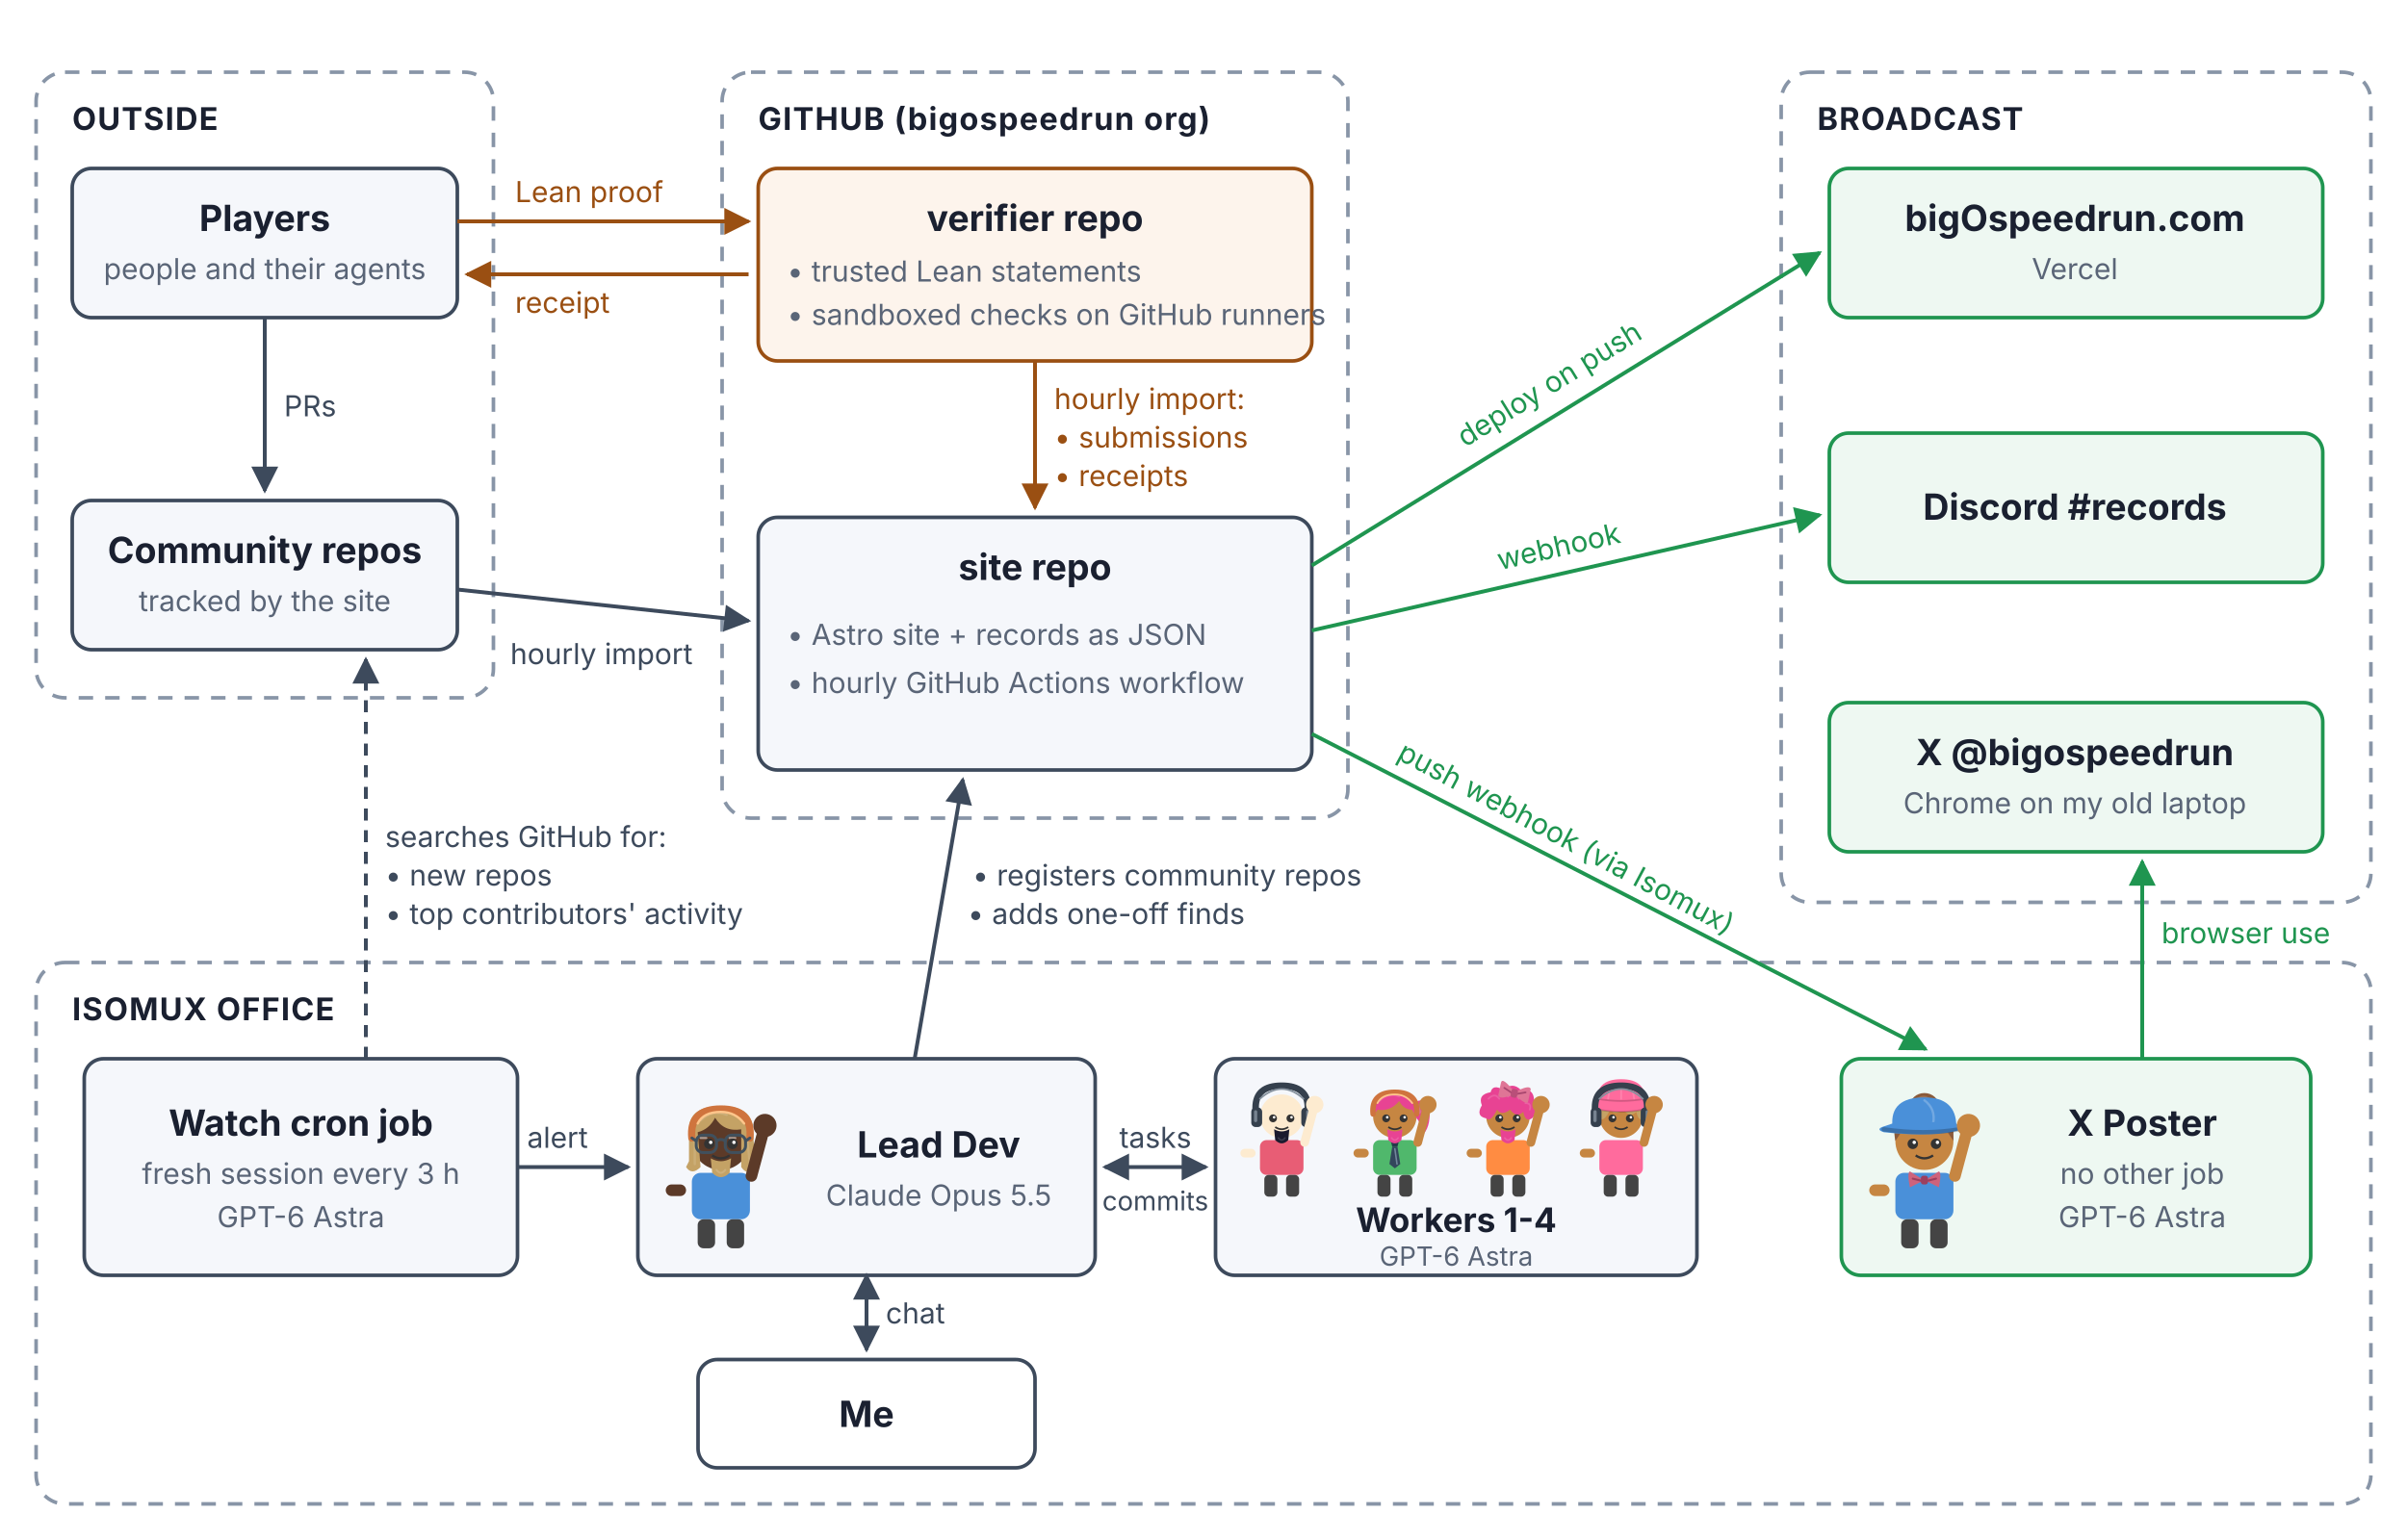
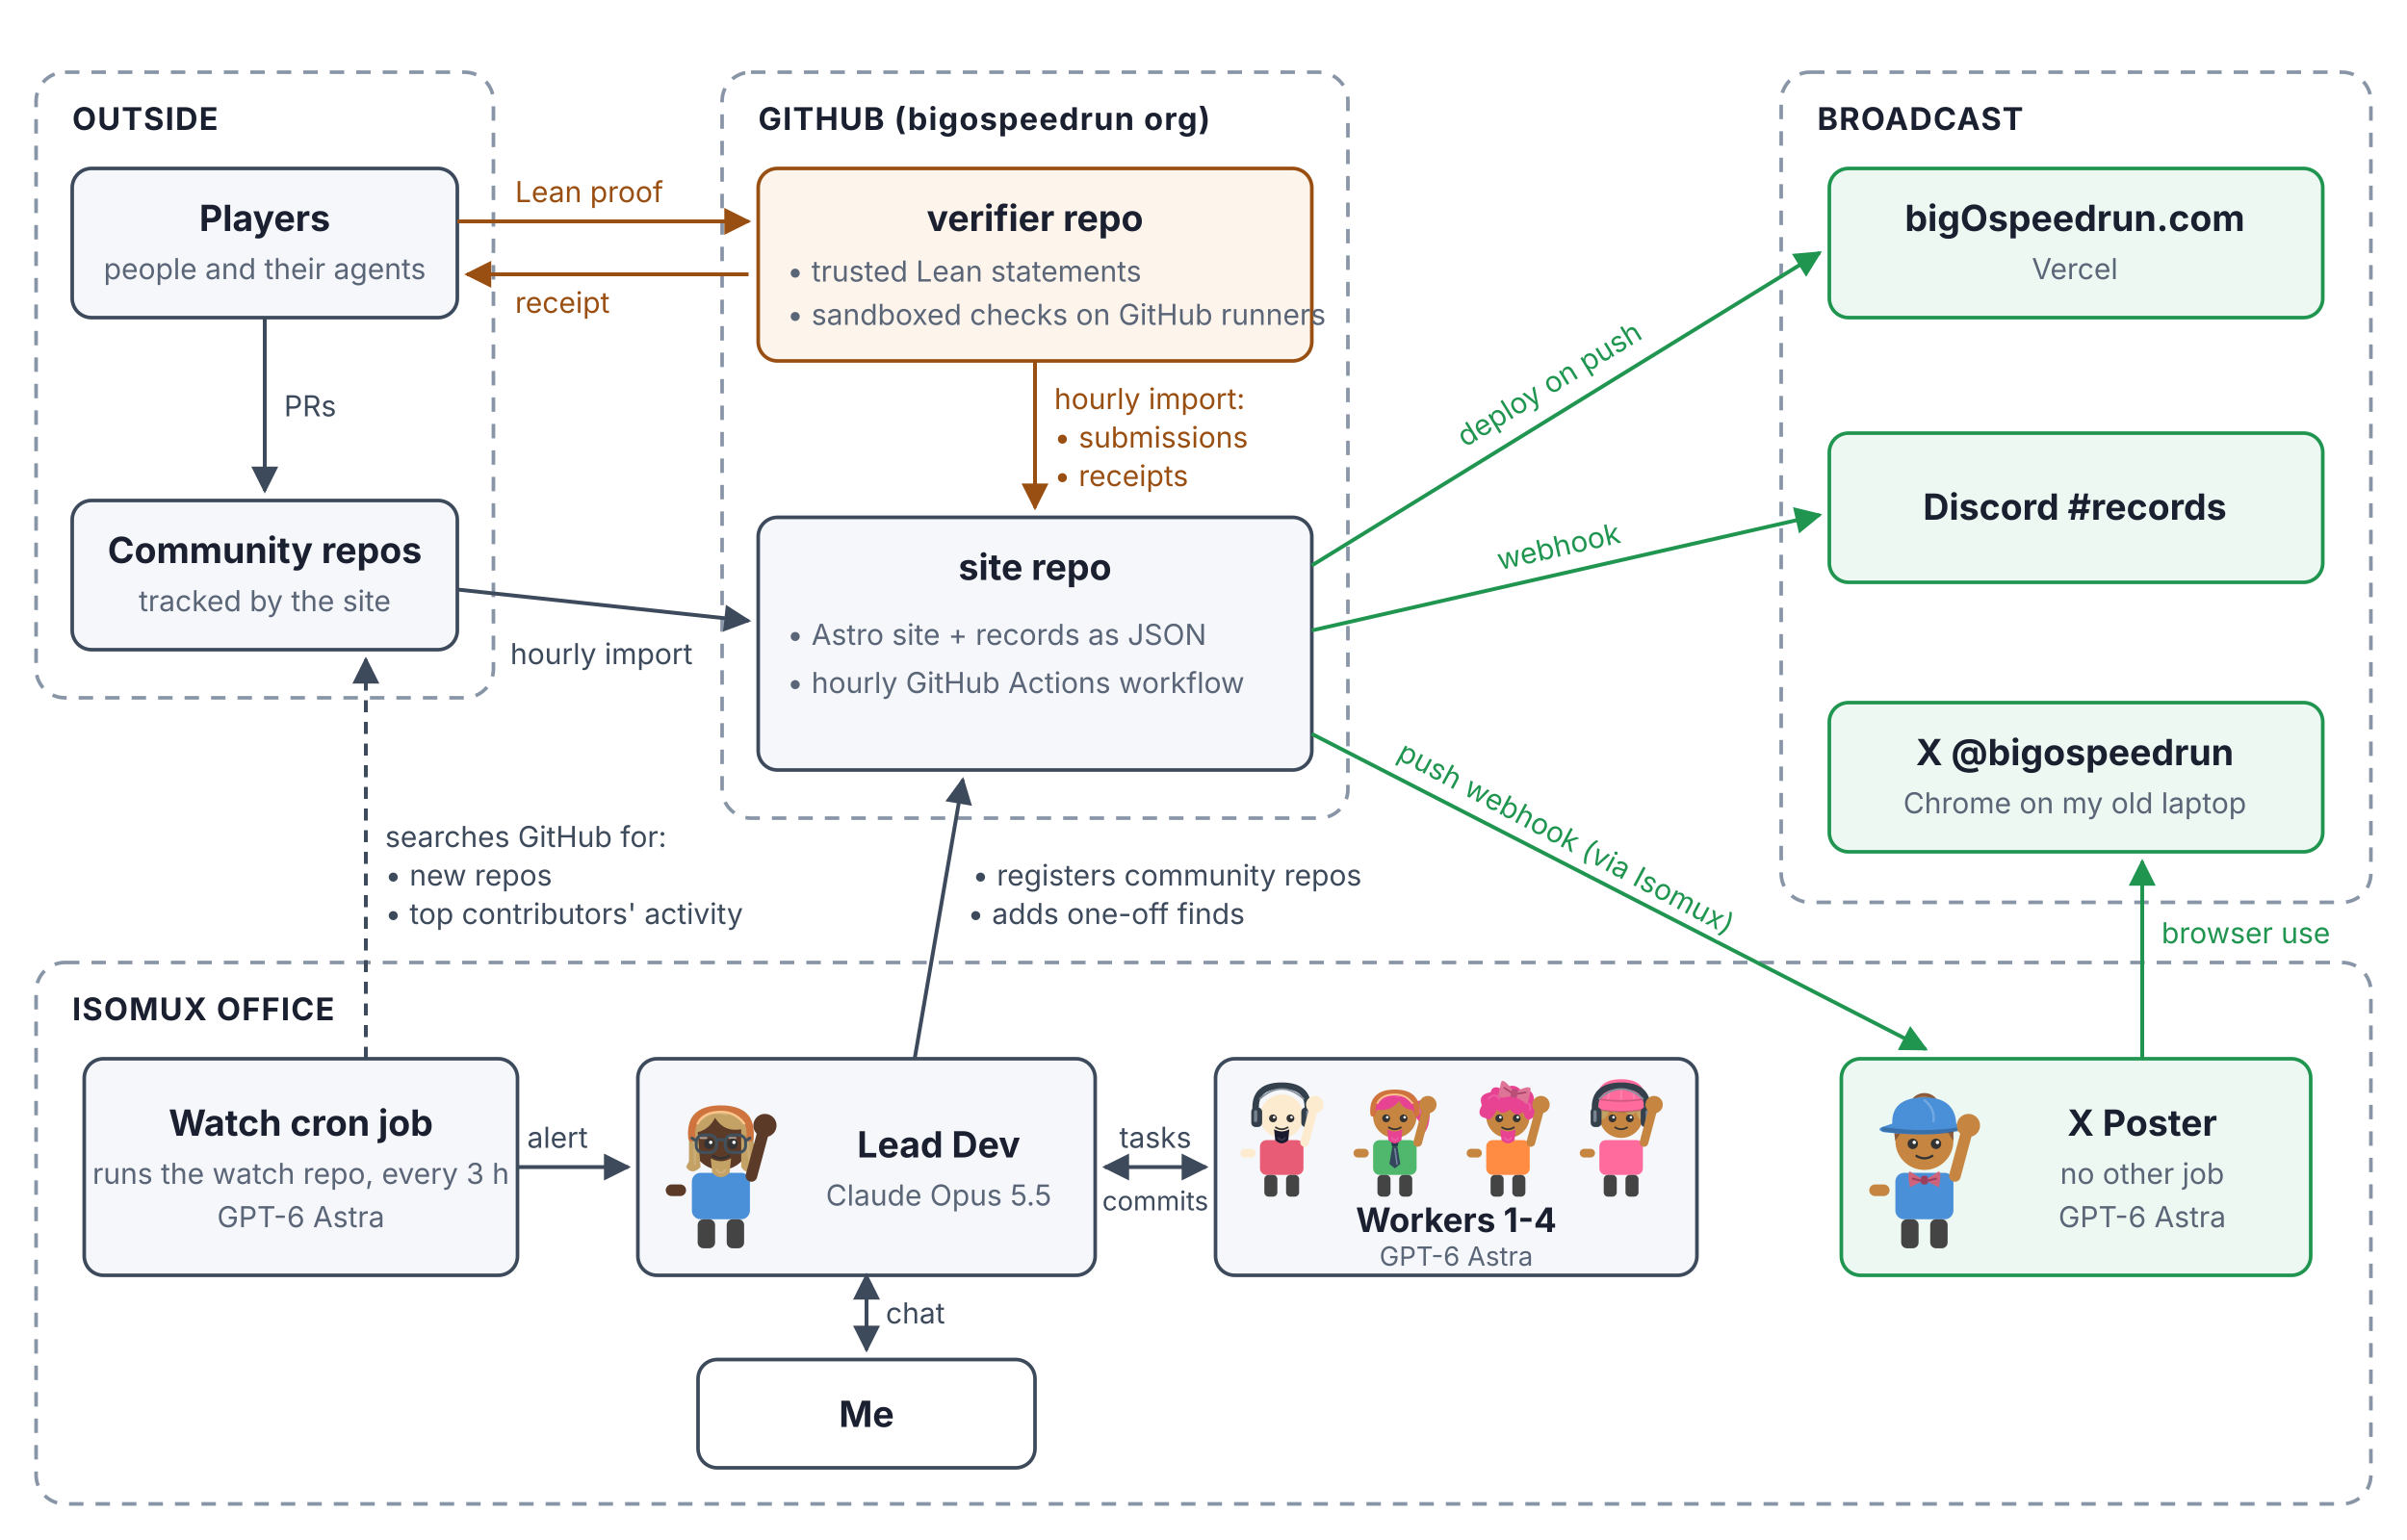
<svg xmlns="http://www.w3.org/2000/svg" viewBox="0 0 1000 640" font-family="Inter, -apple-system, 'Segoe UI', Helvetica, Arial, sans-serif">
  <defs>
    <marker id="arrow" viewBox="0 0 10 10" refX="9" refY="5" markerWidth="7" markerHeight="7" orient="auto-start-reverse">
      <path d="M 0 0 L 10 5 L 0 10 z" fill="#3d4a5c" />
    </marker>
    <marker id="arrowOrange" viewBox="0 0 10 10" refX="9" refY="5" markerWidth="7" markerHeight="7" orient="auto-start-reverse">
      <path d="M 0 0 L 10 5 L 0 10 z" fill="#9a4f12" />
    </marker>
    <marker id="arrowGreen" viewBox="0 0 10 10" refX="9" refY="5" markerWidth="7" markerHeight="7" orient="auto-start-reverse">
      <path d="M 0 0 L 10 5 L 0 10 z" fill="#1f9550" />
    </marker>
  </defs>
  <rect x="0" y="0" width="1000" height="640" fill="#ffffff" />
  <rect x="15" y="30" width="190" height="260" rx="12" fill="none" stroke="#8895a7" stroke-width="1.5" stroke-dasharray="6 5" />
  <text x="30" y="54" font-size="13" font-weight="700" fill="#1a2030" letter-spacing="0.5">OUTSIDE</text>
  <rect x="300" y="30" width="260" height="310" rx="12" fill="none" stroke="#8895a7" stroke-width="1.5" stroke-dasharray="6 5" />
  <text x="315" y="54" font-size="13" font-weight="700" fill="#1a2030" letter-spacing="0.5">GITHUB (bigospeedrun org)</text>
  <rect x="740" y="30" width="245" height="345" rx="12" fill="none" stroke="#8895a7" stroke-width="1.5" stroke-dasharray="6 5" />
  <text x="755" y="54" font-size="13" font-weight="700" fill="#1a2030" letter-spacing="0.5">BROADCAST</text>
  <rect x="15" y="400" width="970" height="225" rx="12" fill="none" stroke="#8895a7" stroke-width="1.5" stroke-dasharray="6 5" />
  <text x="30" y="424" font-size="13" font-weight="700" fill="#1a2030" letter-spacing="0.5">ISOMUX OFFICE</text>
  <rect x="30" y="70" width="160" height="62" rx="8" fill="#f5f7fb" stroke="#3d4a5c" stroke-width="1.5" />
  <text x="110" y="96" font-size="15" font-weight="700" fill="#1a2030" text-anchor="middle">Players</text>
  <text x="110" y="116" font-size="12" fill="#5a6577" text-anchor="middle">people and their agents</text>
  <rect x="30" y="208" width="160" height="62" rx="8" fill="#f5f7fb" stroke="#3d4a5c" stroke-width="1.5" />
  <text x="110" y="234" font-size="15" font-weight="700" fill="#1a2030" text-anchor="middle">Community repos</text>
  <text x="110" y="254" font-size="12" fill="#5a6577" text-anchor="middle">tracked by the site</text>
  <rect x="315" y="70" width="230" height="80" rx="8" fill="#fdf4ec" stroke="#9a4f12" stroke-width="1.5" />
  <text x="430" y="96" font-size="15" font-weight="700" fill="#1a2030" text-anchor="middle">verifier repo</text>
  <text x="327" y="117" font-size="12" fill="#5a6577">• trusted Lean statements</text>
  <text x="327" y="135" font-size="12" fill="#5a6577">• sandboxed checks on GitHub runners</text>
  <rect x="315" y="215" width="230" height="105" rx="8" fill="#f5f7fb" stroke="#3d4a5c" stroke-width="1.5" />
  <text x="430" y="241" font-size="15" font-weight="700" fill="#1a2030" text-anchor="middle">site repo</text>
  <text x="327" y="268" font-size="12" fill="#5a6577">• Astro site + records as JSON</text>
  <text x="327" y="288" font-size="12" fill="#5a6577">• hourly GitHub Actions workflow</text>
  <rect x="760" y="70" width="205" height="62" rx="8" fill="#eef8f2" stroke="#1f9550" stroke-width="1.5" />
  <text x="862" y="96" font-size="15" font-weight="700" fill="#1a2030" text-anchor="middle">bigOspeedrun.com</text>
  <text x="862" y="116" font-size="12" fill="#5a6577" text-anchor="middle">Vercel</text>
  <rect x="760" y="180" width="205" height="62" rx="8" fill="#eef8f2" stroke="#1f9550" stroke-width="1.5" />
  <text x="862" y="216" font-size="15" font-weight="700" fill="#1a2030" text-anchor="middle">Discord #records</text>
  <rect x="760" y="292" width="205" height="62" rx="8" fill="#eef8f2" stroke="#1f9550" stroke-width="1.5" />
  <text x="862" y="318" font-size="15" font-weight="700" fill="#1a2030" text-anchor="middle">X @bigospeedrun</text>
  <text x="862" y="338" font-size="12" fill="#5a6577" text-anchor="middle">Chrome on my old laptop</text>
  <rect x="35" y="440" width="180" height="90" rx="8" fill="#f5f7fb" stroke="#3d4a5c" stroke-width="1.5" />
  <text x="125" y="472" font-size="15" font-weight="700" fill="#1a2030" text-anchor="middle">Watch cron job</text>
-   <text x="125" y="492" font-size="12" fill="#5a6577" text-anchor="middle">fresh session every 3 h</text>
+   <text x="125" y="492" font-size="12" fill="#5a6577" text-anchor="middle">runs the watch repo, every 3 h</text>
  <text x="125" y="510" font-size="12" fill="#5a6577" text-anchor="middle">GPT-6 Astra</text>
  <rect x="265" y="440" width="190" height="90" rx="8" fill="#f5f7fb" stroke="#3d4a5c" stroke-width="1.5" />
  <svg x="268" y="444" width="63" height="82" viewBox="0 0 52 68" overflow="visible">
    <rect x="16" y="36" width="20" height="16" fill="#4A90D9" rx="3" />
    <ellipse cx="26" cy="25" rx="10" ry="10" fill="#5C3A28" />
    <g transform="translate(26 25)" fill="#C4A265" stroke-linecap="round" stroke-width=".8">
      <path d="M-11 7 L-11 -4 Q-11 -12 0 -12 Q11 -12 11 -4 L12 10 Q9 12 7 9 L7 -4 Q1 -3 -2 -8 Q-4 -4 -8 -3 L-7 9 Q-10 12 -12 9 Z" />
      <path d="M-9 -1 L-9 8 M9 -1 L10 8" fill="none" stroke="white" stroke-opacity=".12" />
      <path d="M-7 -7 Q-3 -11 2 -9" fill="none" stroke="white" stroke-opacity=".13" />
    </g>
    <g transform="translate(26 25)" stroke-width=".8" stroke-linejoin="round" stroke-linecap="round">
      <path d="M-10 -1 Q-11 -11 0 -11 Q11 -11 10 -1" stroke="#cf743e" stroke-width="2.5" fill="none" />
      <path d="M-8 -6 Q-6 -10 0 -10 Q5 -10 8 -6" stroke="#ffc68b" stroke-width=".8" fill="none" />
    </g>
    <g transform="translate(26 25)" stroke-linecap="round" stroke-linejoin="round">
      <g fill="none" stroke="#40505d" stroke-width="1">
        <rect x="-8.5" y="-2" width="7" height="6" rx="2.3" />
        <rect x="1.5" y="-2" width="7" height="6" rx="2.3" />
        <path d="M-1.5 0 Q0 -1 1.5 0 M-10 -1 L-8.5 0 M8.5 0 L10 -1" />
        <path d="M-7 -1 H-5 M3 -1 H5" stroke="white" stroke-opacity=".5" stroke-width=".7" />
      </g>
    </g>
    <circle cx="22" cy="26" r="1.8" fill="#333" />
    <circle cx="30" cy="26" r="1.8" fill="#333" />
    <circle cx="22.5" cy="25.5" r="0.6" fill="white" />
    <circle cx="30.5" cy="25.5" r="0.6" fill="white" />
    <path d="M23 30 Q26 32 29 30" stroke="#333" fill="none" stroke-width="0.8" />
    <g transform="translate(26 25)" fill="#C4A265" stroke-linecap="round">
      <path d="M-3.5 6 Q0 8 3.5 6 L3 11 Q0 14 -3 11 Z" />
      <path d="M-1.5 10 Q0 12 1.5 10" fill="none" stroke="white" stroke-opacity=".15" stroke-width=".7" />
    </g>
    <rect x="7" y="40" width="7" height="4" fill="#5C3A28" rx="2" />
    <g transform="rotate(15 36 39)">
      <rect x="34" y="20" width="4" height="19" fill="#5C3A28" rx="2" />
      <circle cx="36" cy="19" r="4" fill="#5C3A28" />
    </g>
    <rect x="18" y="52" width="6" height="10" fill="#444" rx="2" />
    <rect x="28" y="52" width="6" height="10" fill="#444" rx="2" />
  </svg>
  <text x="390" y="481" font-size="15" font-weight="700" fill="#1a2030" text-anchor="middle">Lead Dev</text>
  <text x="390" y="501" font-size="12" fill="#5a6577" text-anchor="middle">Claude Opus 5.5</text>
  <rect x="505" y="440" width="200" height="90" rx="8" fill="#f5f7fb" stroke="#3d4a5c" stroke-width="1.5" />
  <svg x="509" y="441" width="47" height="62" viewBox="0 0 52 68" overflow="visible">
    <rect x="16" y="36" width="20" height="16" fill="#E85D75" rx="3" />
    <ellipse cx="26" cy="25" rx="10" ry="10" fill="#FDEBD0" />
    <g transform="translate(26 25)" stroke-linecap="round" stroke-linejoin="round">
      <path d="M-12 0 V-4 Q-12 -14 0 -14 Q12 -14 12 -4 V0" fill="none" stroke="#35404d" stroke-width="3" />
      <path d="M-10 -8 Q0 -17 10 -8" fill="none" stroke="#84909c" stroke-width=".8" />
      <rect x="-14" y="-4" width="5" height="9" rx="2" fill="#35404d" />
      <rect x="9" y="-4" width="5" height="9" rx="2" fill="#35404d" />
      <path d="M-12 -2 V2 M12 -2 V2" stroke="#778390" stroke-width="1.5" />
    </g>
    <circle cx="22" cy="26" r="1.8" fill="#333" />
    <circle cx="30" cy="26" r="1.8" fill="#333" />
    <circle cx="22.5" cy="25.5" r="0.6" fill="white" />
    <circle cx="30.5" cy="25.5" r="0.6" fill="white" />
    <path d="M23 30 Q26 32 29 30" stroke="#333" fill="none" stroke-width="0.8" />
    <g transform="translate(26 25)" fill="#1a1a2e" stroke-linecap="round">
      <path d="M-3.5 6 Q0 8 3.5 6 L3 11 Q0 14 -3 11 Z" />
      <path d="M-1.5 10 Q0 12 1.5 10" fill="none" stroke="white" stroke-opacity=".15" stroke-width=".7" />
    </g>
    <rect x="7" y="40" width="7" height="4" fill="#FDEBD0" rx="2" />
    <g transform="rotate(15 36 39)">
      <rect x="34" y="20" width="4" height="19" fill="#FDEBD0" rx="2" />
      <circle cx="36" cy="19" r="4" fill="#FDEBD0" />
    </g>
    <rect x="18" y="52" width="6" height="10" fill="#444" rx="2" />
    <rect x="28" y="52" width="6" height="10" fill="#444" rx="2" />
  </svg>
  <svg x="556" y="441" width="47" height="62" viewBox="0 0 52 68" overflow="visible">
    <rect x="16" y="36" width="20" height="16" fill="#50B86C" rx="3" />
    <ellipse cx="26" cy="25" rx="10" ry="10" fill="#C68642" />
    <g transform="translate(26 25)" fill="#E84393" stroke-linecap="round" stroke-width=".8">
      <path d="M8 -6 Q16 -10 16 -1 Q16 7 11 10 Q13 4 10 1 L8 -3 Z" />
      <path d="M13 -4 Q15 1 12 6" fill="none" stroke="white" stroke-opacity=".12" />
      <path d="M-10 0 Q-12 -10 -3 -11 Q7 -14 10 -5 L10 0 L8 -3 Q4 -3 2 -7 Q-2 -2 -8 -3 Z" />
      <path d="M10 -5 L11 -2" stroke="#da7796" stroke-width="2" />
      <path d="M-7 -7 Q-3 -11 2 -9" fill="none" stroke="white" stroke-opacity=".13" />
    </g>
    <g transform="translate(26 25)" stroke-width=".8" stroke-linejoin="round" stroke-linecap="round">
      <path d="M-10 -1 Q-11 -11 0 -11 Q11 -11 10 -1" stroke="#cf743e" stroke-width="2.5" fill="none" />
      <path d="M-8 -6 Q-6 -10 0 -10 Q5 -10 8 -6" stroke="#ffc68b" stroke-width=".8" fill="none" />
    </g>
    <g transform="translate(26 25)" stroke-linecap="round" stroke-linejoin="round">
      <path d="M-1.2 14 L-2.5 22 L0 24 L2.5 22 L1.2 14 Z" fill="#33465c" />
      <path d="M0 15 L1 22" stroke="#73879c" stroke-width=".7" />
      <path d="M-2 11 H2 L1.2 14 H-1.2 Z" fill="#26384b" />
    </g>
    <circle cx="22" cy="26" r="1.8" fill="#333" />
    <circle cx="30" cy="26" r="1.8" fill="#333" />
    <circle cx="22.5" cy="25.5" r="0.6" fill="white" />
    <circle cx="30.5" cy="25.5" r="0.6" fill="white" />
    <path d="M23 30 Q26 32 29 30" stroke="#333" fill="none" stroke-width="0.8" />
    <g transform="translate(26 25)" fill="#E84393" stroke-linecap="round">
      <path d="M-3.5 6 Q0 8 3.5 6 L3 11 Q0 14 -3 11 Z" />
      <path d="M-1.5 10 Q0 12 1.5 10" fill="none" stroke="white" stroke-opacity=".15" stroke-width=".7" />
    </g>
    <rect x="7" y="40" width="7" height="4" fill="#C68642" rx="2" />
    <g transform="rotate(15 36 39)">
      <rect x="34" y="20" width="4" height="19" fill="#C68642" rx="2" />
      <circle cx="36" cy="19" r="4" fill="#C68642" />
    </g>
    <rect x="18" y="52" width="6" height="10" fill="#444" rx="2" />
    <rect x="28" y="52" width="6" height="10" fill="#444" rx="2" />
  </svg>
  <svg x="603" y="441" width="47" height="62" viewBox="0 0 52 68" overflow="visible">
    <rect x="16" y="36" width="20" height="16" fill="#FF8C42" rx="3" />
    <ellipse cx="26" cy="25" rx="10" ry="10" fill="#C68642" />
    <g transform="translate(26 25)" fill="#E84393" stroke-linecap="round" stroke-width=".8">
      <path d="M-10 1 Q-15 0 -12 -5 Q-14 -10 -8 -11 Q-7 -15 -2 -12 Q2 -16 6 -12 Q12 -13 12 -7 Q16 -3 11 1 Q8 3 7 -2 Q4 1 1 -3 Q-3 0 -5 -3 Q-8 3 -10 1 Z" />
      <path d="M-9 -8 Q-6 -11 -4 -8 M0 -9 Q3 -12 5 -8 M8 -6 Q11 -6 10 -3" fill="none" stroke="white" stroke-opacity=".15" />
    </g>
    <g transform="translate(26 25)" stroke-width=".8" stroke-linejoin="round" stroke-linecap="round">
      <g transform="translate(3 -11) rotate(12)">
        <path d="M0 0 Q-7 -6 -7 -3 L-7 3 Q-6 5 0 1 Q7 5 7 3 V-3 Q6 -5 0 0 Z" fill="#df7596" />
        <path d="M-5 -1 L0 1 L5 -1" fill="none" stroke="#a8466e" />
        <rect x="-1.5" y="-1.5" width="3" height="4" rx="1" fill="#b94f79" />
      </g>
    </g>
    <circle cx="22" cy="26" r="1.8" fill="#333" />
    <circle cx="30" cy="26" r="1.8" fill="#333" />
    <circle cx="22.5" cy="25.5" r="0.6" fill="white" />
    <circle cx="30.5" cy="25.5" r="0.6" fill="white" />
    <path d="M23 30 Q26 32 29 30" stroke="#333" fill="none" stroke-width="0.8" />
    <g transform="translate(26 25)" fill="#E84393" stroke-linecap="round">
      <path d="M-3.5 6 Q0 8 3.5 6 L3 11 Q0 14 -3 11 Z" />
      <path d="M-1.5 10 Q0 12 1.5 10" fill="none" stroke="white" stroke-opacity=".15" stroke-width=".7" />
    </g>
    <rect x="7" y="40" width="7" height="4" fill="#C68642" rx="2" />
    <g transform="rotate(15 36 39)">
      <rect x="34" y="20" width="4" height="19" fill="#C68642" rx="2" />
      <circle cx="36" cy="19" r="4" fill="#C68642" />
    </g>
    <rect x="18" y="52" width="6" height="10" fill="#444" rx="2" />
    <rect x="28" y="52" width="6" height="10" fill="#444" rx="2" />
  </svg>
  <svg x="650" y="441" width="47" height="62" viewBox="0 0 52 68" overflow="visible">
    <rect x="16" y="36" width="20" height="16" fill="#FF6B9D" rx="3" />
    <ellipse cx="26" cy="25" rx="10" ry="10" fill="#C68642" />
    <g transform="translate(26 25)" fill="#C4A265" stroke-linecap="round" stroke-width=".8">
      <path d="M-10 1 Q-15 0 -12 -5 Q-14 -10 -8 -11 Q-7 -15 -2 -12 Q2 -16 6 -12 Q12 -13 12 -7 Q16 -3 11 1 Q8 3 7 -2 Q4 1 1 -3 Q-3 0 -5 -3 Q-8 3 -10 1 Z" />
      <path d="M-9 -8 Q-6 -11 -4 -8 M0 -9 Q3 -12 5 -8 M8 -6 Q11 -6 10 -3" fill="none" stroke="white" stroke-opacity=".15" />
    </g>
    <g transform="translate(26 25)" stroke-width=".8" stroke-linejoin="round" stroke-linecap="round">
      <path d="M-11 -6 Q-12 -17 0 -17 Q12 -17 11 -6 Z" fill="#FF6B9D" />
      <path d="M-5 -14 L-6 -8 M0 -15 V-8 M5 -14 L6 -8" stroke="white" stroke-opacity=".16" />
      <path d="M-11 -8 Q0 -6 11 -8 V-3 Q0 -1 -11 -3 Z" fill="#FF6B9D" />
      <path d="M-11 -8 Q0 -6 11 -8 M-10 -3 Q0 -1 10 -3" fill="none" stroke="black" stroke-opacity=".18" />
    </g>
    <g transform="translate(26 25)" stroke-linecap="round" stroke-linejoin="round">
      <path d="M-12 0 V-4 Q-12 -14 0 -14 Q12 -14 12 -4 V0" fill="none" stroke="#35404d" stroke-width="3" />
      <path d="M-10 -8 Q0 -17 10 -8" fill="none" stroke="#84909c" stroke-width=".8" />
      <rect x="-14" y="-4" width="5" height="9" rx="2" fill="#35404d" />
      <rect x="9" y="-4" width="5" height="9" rx="2" fill="#35404d" />
      <path d="M-12 -2 V2 M12 -2 V2" stroke="#778390" stroke-width="1.5" />
    </g>
    <circle cx="22" cy="26" r="1.8" fill="#333" />
    <circle cx="30" cy="26" r="1.8" fill="#333" />
    <circle cx="22.5" cy="25.5" r="0.6" fill="white" />
    <circle cx="30.5" cy="25.5" r="0.6" fill="white" />
    <path d="M23 30 Q26 32 29 30" stroke="#333" fill="none" stroke-width="0.8" />
    <rect x="7" y="40" width="7" height="4" fill="#C68642" rx="2" />
    <g transform="rotate(15 36 39)">
      <rect x="34" y="20" width="4" height="19" fill="#C68642" rx="2" />
      <circle cx="36" cy="19" r="4" fill="#C68642" />
    </g>
    <rect x="18" y="52" width="6" height="10" fill="#444" rx="2" />
    <rect x="28" y="52" width="6" height="10" fill="#444" rx="2" />
  </svg>
  <text x="605" y="512" font-size="14" font-weight="700" fill="#1a2030" text-anchor="middle">Workers 1-4</text>
  <text x="605" y="526" font-size="11" fill="#5a6577" text-anchor="middle">GPT-6 Astra</text>
  <rect x="290" y="565" width="140" height="45" rx="8" fill="#ffffff" stroke="#3d4a5c" stroke-width="1.5" />
  <text x="360" y="593" font-size="15" font-weight="700" fill="#1a2030" text-anchor="middle">Me</text>
  <rect x="765" y="440" width="195" height="90" rx="8" fill="#eef8f2" stroke="#1f9550" stroke-width="1.5" />
  <svg x="768" y="444" width="63" height="82" viewBox="0 0 52 68" overflow="visible">
    <rect x="16" y="36" width="20" height="16" fill="#4A90D9" rx="3" />
    <ellipse cx="26" cy="25" rx="10" ry="10" fill="#C68642" />
    <g transform="translate(26 25)" fill="#8a5a3a" stroke-linecap="round" stroke-width=".8">
      <ellipse cy="-12" rx="5" ry="4.5" />
      <path d="M-3 -14 Q1 -17 3 -12" fill="none" stroke="white" stroke-opacity=".16" />
      <path d="M-10 0 Q-12 -10 -3 -11 Q7 -14 10 -5 L10 0 L8 -3 Q4 -3 2 -7 Q-2 -2 -8 -3 Z" />
      <path d="M-7 -7 Q-3 -11 2 -9" fill="none" stroke="white" stroke-opacity=".13" />
    </g>
    <g transform="translate(26 25)" stroke-width=".8" stroke-linejoin="round" stroke-linecap="round">
      <path d="M-11 -5 Q-12 -15 0 -15 Q11 -15 11 -5 Z" fill="#4A90D9" />
      <path d="M0 -14 Q4 -11 3 -6" fill="none" stroke="white" stroke-opacity=".22" />
      <path d="M-11 -6 Q0 -7 11 -6 L13 -4 Q4 -1 -14 -3 Q-17 -4 -14 -5 Z" fill="#4A90D9" />
      <path d="M-14 -4 Q0 -2 12 -4" fill="none" stroke="black" stroke-opacity=".22" stroke-width="1.5" />
    </g>
    <g transform="translate(26 25)" stroke-linecap="round" stroke-linejoin="round">
      <g transform="translate(0 13)">
        <path d="M-1 0 L-5 -2.5 Q-6 -2 -5 3 L-1 1 M1 0 L5 -2.5 Q6 -2 5 3 L1 1" fill="#ce637c" />
        <path d="M-4 0 L0 1 L4 0" fill="none" stroke="#9c3f5e" stroke-width=".7" />
        <rect x="-1.2" y="-1" width="2.4" height="3" rx=".8" fill="#9c3f5e" />
      </g>
    </g>
    <circle cx="22" cy="26" r="1.8" fill="#333" />
    <circle cx="30" cy="26" r="1.8" fill="#333" />
    <circle cx="22.5" cy="25.5" r="0.6" fill="white" />
    <circle cx="30.5" cy="25.5" r="0.6" fill="white" />
    <path d="M23 30 Q26 32 29 30" stroke="#333" fill="none" stroke-width="0.8" />
    <rect x="7" y="40" width="7" height="4" fill="#C68642" rx="2" />
    <g transform="rotate(15 36 39)">
      <rect x="34" y="20" width="4" height="19" fill="#C68642" rx="2" />
      <circle cx="36" cy="19" r="4" fill="#C68642" />
    </g>
    <rect x="18" y="52" width="6" height="10" fill="#444" rx="2" />
    <rect x="28" y="52" width="6" height="10" fill="#444" rx="2" />
  </svg>
  <text x="890" y="472" font-size="15" font-weight="700" fill="#1a2030" text-anchor="middle">X Poster</text>
  <text x="890" y="492" font-size="12" fill="#5a6577" text-anchor="middle">no other job</text>
  <text x="890" y="510" font-size="12" fill="#5a6577" text-anchor="middle">GPT-6 Astra</text>
  <g paint-order="stroke" stroke="#ffffff" stroke-width="4" stroke-linejoin="round">
    <line x1="110" y1="132" x2="110" y2="204" stroke="#3d4a5c" stroke-width="1.6" marker-end="url(#arrow)" />
    <text x="118" y="173" font-size="12" fill="#3d4a5c">PRs</text>
    <line x1="190" y1="245" x2="311" y2="258" stroke="#3d4a5c" stroke-width="1.6" marker-end="url(#arrow)" />
    <text x="212" y="276" font-size="12" fill="#3d4a5c">hourly import</text>
    <line x1="152" y1="440" x2="152" y2="274" stroke="#3d4a5c" stroke-width="1.6" stroke-dasharray="5 4" marker-end="url(#arrow)" />
    <text x="160" y="352" font-size="12" fill="#3d4a5c">searches GitHub for:</text>
    <text x="160" y="368" font-size="12" fill="#3d4a5c">• new repos</text>
    <text x="160" y="384" font-size="12" fill="#3d4a5c">• top contributors' activity</text>
    <line x1="215" y1="485" x2="261" y2="485" stroke="#3d4a5c" stroke-width="1.6" marker-end="url(#arrow)" />
    <text x="219" y="477" font-size="12" fill="#3d4a5c">alert</text>
    <line x1="459" y1="485" x2="501" y2="485" stroke="#3d4a5c" stroke-width="1.6" marker-start="url(#arrow)" marker-end="url(#arrow)" />
    <text x="480" y="477" font-size="12" fill="#3d4a5c" text-anchor="middle">tasks</text>
    <text x="480" y="503" font-size="11" fill="#3d4a5c" text-anchor="middle">commits</text>
    <line x1="360" y1="530" x2="360" y2="561" stroke="#3d4a5c" stroke-width="1.6" marker-start="url(#arrow)" marker-end="url(#arrow)" />
    <text x="368" y="550" font-size="12" fill="#3d4a5c">chat</text>
    <line x1="380" y1="440" x2="400" y2="324" stroke="#3d4a5c" stroke-width="1.6" marker-end="url(#arrow)" />
    <text x="404" y="368" font-size="12" fill="#3d4a5c">• registers community repos</text>
    <text x="402" y="384" font-size="12" fill="#3d4a5c">• adds one-off finds</text>
    <line x1="190" y1="92" x2="311" y2="92" stroke="#9a4f12" stroke-width="1.6" marker-end="url(#arrowOrange)" />
    <text x="214" y="84" font-size="12" fill="#9a4f12">Lean proof</text>
    <line x1="311" y1="114" x2="194" y2="114" stroke="#9a4f12" stroke-width="1.6" marker-end="url(#arrowOrange)" />
    <text x="214" y="130" font-size="12" fill="#9a4f12">receipt</text>
    <line x1="430" y1="150" x2="430" y2="211" stroke="#9a4f12" stroke-width="1.6" marker-end="url(#arrowOrange)" />
    <text x="438" y="170" font-size="12" fill="#9a4f12">hourly import:</text>
    <text x="438" y="186" font-size="12" fill="#9a4f12">• submissions</text>
    <text x="438" y="202" font-size="12" fill="#9a4f12">• receipts</text>
    <line x1="545" y1="235" x2="756" y2="105" stroke="#1f9550" stroke-width="1.6" marker-end="url(#arrowGreen)" />
    <text x="650" y="162" font-size="12" fill="#1f9550" text-anchor="middle" transform="rotate(-31.6 650 170)">deploy on push</text>
    <line x1="545" y1="262" x2="756" y2="214" stroke="#1f9550" stroke-width="1.6" marker-end="url(#arrowGreen)" />
    <text x="650" y="231" font-size="12" fill="#1f9550" text-anchor="middle" transform="rotate(-12.8 650 238)">webhook</text>
    <line x1="545" y1="305" x2="800" y2="436" stroke="#1f9550" stroke-width="1.6" marker-end="url(#arrowGreen)" />
    <text x="645" y="351" font-size="12" fill="#1f9550" text-anchor="middle" transform="rotate(28.1 645 359)">push webhook (via Isomux)</text>
    <line x1="890" y1="440" x2="890" y2="358" stroke="#1f9550" stroke-width="1.6" marker-end="url(#arrowGreen)" />
    <text x="898" y="392" font-size="12" fill="#1f9550">browser use</text>
  </g>
</svg>
